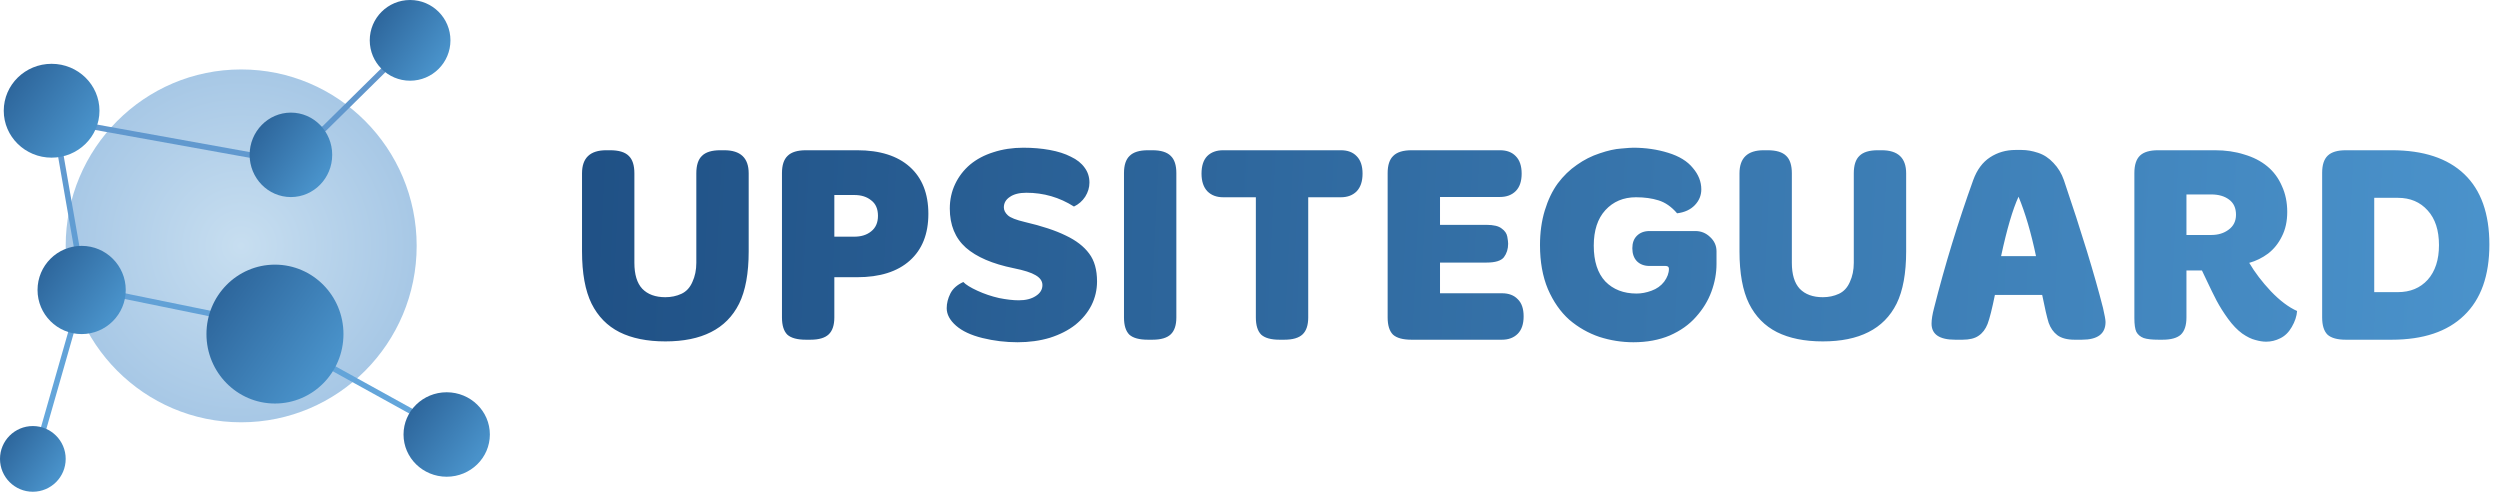
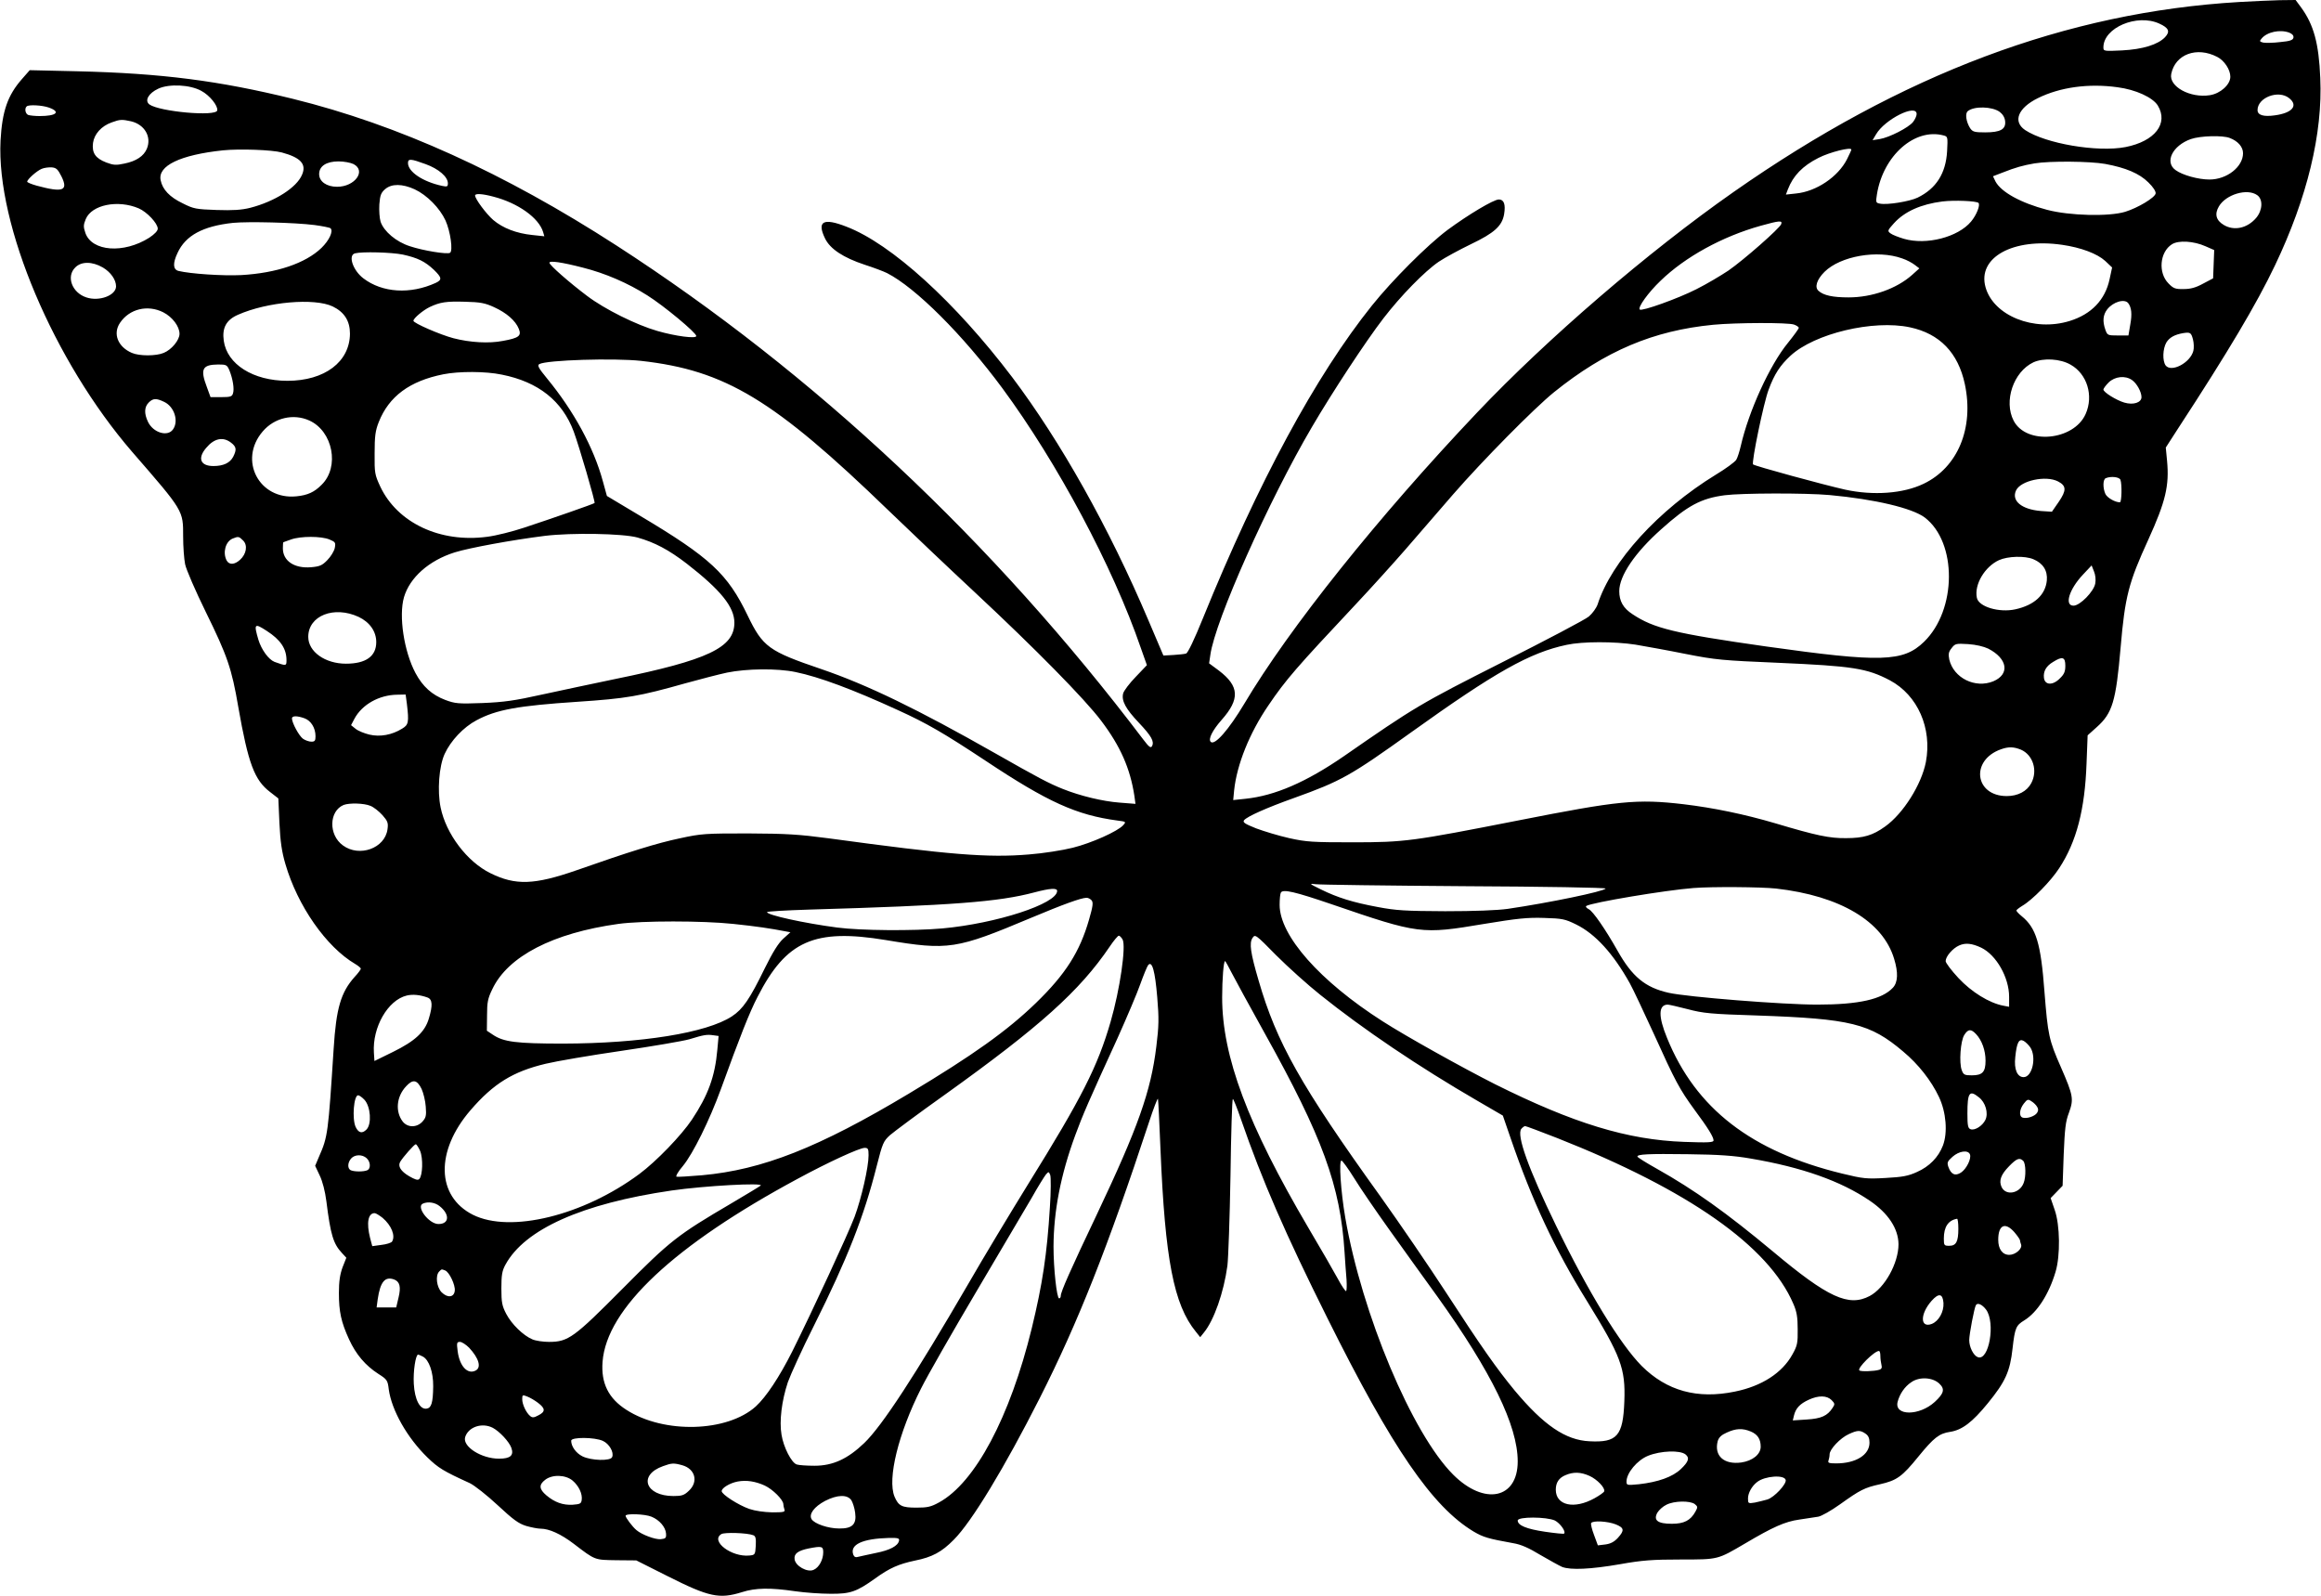
- <svg xmlns="http://www.w3.org/2000/svg" width="1332" height="262" viewBox="0 0 1332 262" fill="none">
-   <path d="M323 80.05H325.1C329.7 80.05 333 81.05 335 83.05C337 84.95 338 88.05 338 92.35V140.05C338 146.25 339.4 150.85 342.2 153.85C345.1 156.85 349.2 158.35 354.5 158.35C357.6 158.35 360.45 157.75 363.05 156.55C365.65 155.35 367.6 153.25 368.9 150.25C370.3 147.25 371 143.85 371 140.05V92.35C371 88.05 372 84.95 374 83.05C376 81.05 379.25 80.05 383.75 80.05H385.85C394.55 80.05 398.9 84.15 398.9 92.35V133.9C398.9 145.6 397.2 154.9 393.8 161.8C390.4 168.6 385.4 173.65 378.8 176.95C372.3 180.25 364.2 181.9 354.5 181.9C344.8 181.9 336.65 180.25 330.05 176.95C323.55 173.65 318.6 168.6 315.2 161.8C311.8 154.9 310.1 145.6 310.1 133.9V92.35C310.1 84.15 314.4 80.05 323 80.05ZM429.383 80.05H456.683C468.783 80.05 478.133 83 484.733 88.9C491.333 94.8 494.633 103.15 494.633 113.95C494.633 124.65 491.333 132.95 484.733 138.85C478.133 144.75 468.783 147.7 456.683 147.7H444.533V169.15C444.533 173.25 443.533 176.25 441.533 178.15C439.533 180.05 436.283 181 431.783 181H429.383C424.783 181 421.483 180.1 419.483 178.3C417.583 176.4 416.633 173.35 416.633 169.15V92.2C416.633 88 417.633 84.95 419.633 83.05C421.633 81.05 424.883 80.05 429.383 80.05ZM444.533 126.1H455.183C458.883 126.1 461.883 125.15 464.183 123.25C466.583 121.35 467.783 118.6 467.783 115C467.783 111.3 466.583 108.55 464.183 106.75C461.883 104.85 458.883 103.9 455.183 103.9H444.533V126.1ZM580.454 97.3C580.454 99.9 579.704 102.4 578.204 104.8C576.704 107.1 574.704 108.85 572.204 110.05C564.504 105.15 556.054 102.7 546.854 102.7C543.054 102.7 540.104 103.45 538.004 104.95C535.904 106.35 534.854 108.2 534.854 110.5C534.854 112 535.554 113.4 536.954 114.7C538.354 116 541.404 117.2 546.104 118.3C555.104 120.4 562.354 122.8 567.854 125.5C573.354 128.1 577.504 131.3 580.304 135.1C583.104 138.8 584.504 143.75 584.504 149.95C584.504 154.45 583.504 158.7 581.504 162.7C579.504 166.6 576.654 170.05 572.954 173.05C569.254 175.95 564.754 178.25 559.454 179.95C554.154 181.55 548.404 182.35 542.204 182.35C535.804 182.35 529.554 181.6 523.454 180.1C517.354 178.6 512.654 176.4 509.354 173.5C506.054 170.6 504.404 167.5 504.404 164.2C504.404 161.6 505.054 159 506.354 156.4C507.654 153.8 509.954 151.75 513.254 150.25C514.554 151.65 517.054 153.2 520.754 154.9C524.454 156.6 528.304 157.9 532.304 158.8C536.304 159.6 539.804 160 542.804 160C546.504 160 549.504 159.25 551.804 157.75C554.204 156.25 555.404 154.3 555.404 151.9C555.404 149.8 554.204 148.05 551.804 146.65C549.504 145.25 545.604 144 540.104 142.9C528.804 140.6 520.304 136.95 514.604 131.95C508.904 126.85 506.054 119.9 506.054 111.1C506.054 106.4 507.004 102.05 508.904 98.05C510.804 94.05 513.454 90.6 516.854 87.7C520.354 84.8 524.504 82.6 529.304 81.1C534.204 79.5 539.504 78.7 545.204 78.7C550.304 78.7 555.004 79.1 559.304 79.9C563.704 80.7 567.454 81.9 570.554 83.5C573.754 85 576.204 86.95 577.904 89.35C579.604 91.65 580.454 94.3 580.454 97.3ZM611.609 80.05H614.009C618.509 80.05 621.759 81.05 623.759 83.05C625.759 84.95 626.759 88 626.759 92.2V169.15C626.759 173.25 625.759 176.25 623.759 178.15C621.759 180.05 618.509 181 614.009 181H611.609C607.009 181 603.709 180.1 601.709 178.3C599.809 176.4 598.859 173.35 598.859 169.15V92.2C598.859 88 599.859 84.95 601.859 83.05C603.859 81.05 607.109 80.05 611.609 80.05ZM651.72 80.05H714.42C718.02 80.05 720.82 81.1 722.82 83.2C724.92 85.3 725.97 88.4 725.97 92.5C725.97 96.6 724.92 99.75 722.82 101.95C720.72 104.05 717.92 105.1 714.42 105.1H697.02V169.15C697.02 173.25 696.02 176.25 694.02 178.15C692.02 180.05 688.77 181 684.27 181H681.72C677.22 181 673.97 180.1 671.97 178.3C670.07 176.4 669.12 173.35 669.12 169.15V105.1H651.72C648.22 105.1 645.42 104.05 643.32 101.95C641.22 99.75 640.17 96.6 640.17 92.5C640.17 88.4 641.17 85.3 643.17 83.2C645.27 81.1 648.12 80.05 651.72 80.05ZM752.088 80.05H799.188C802.788 80.05 805.588 81.1 807.588 83.2C809.688 85.3 810.738 88.4 810.738 92.5C810.738 96.6 809.688 99.7 807.588 101.8C805.488 103.9 802.688 104.95 799.188 104.95H767.238V119.8H791.988C795.788 119.8 798.488 120.45 800.088 121.75C801.788 122.95 802.788 124.4 803.088 126.1C803.388 127.8 803.538 129.05 803.538 129.85C803.538 132.65 802.788 135.05 801.288 137.05C799.788 138.95 796.688 139.9 791.988 139.9H767.238V156.25H800.238C803.838 156.25 806.638 157.3 808.638 159.4C810.738 161.4 811.788 164.45 811.788 168.55C811.788 172.65 810.738 175.75 808.638 177.85C806.538 179.95 803.738 181 800.238 181H752.088C747.488 181 744.188 180.1 742.188 178.3C740.288 176.4 739.338 173.35 739.338 169.15V92.2C739.338 88 740.338 84.95 742.338 83.05C744.338 81.05 747.588 80.05 752.088 80.05ZM906.457 100.9C906.457 104.1 905.307 106.9 903.007 109.3C900.707 111.7 897.557 113.15 893.557 113.65C890.557 110.15 887.257 107.85 883.657 106.75C880.157 105.65 876.157 105.1 871.657 105.1C864.957 105.1 859.507 107.4 855.307 112C851.207 116.5 849.157 122.8 849.157 130.9C849.157 139.2 851.207 145.55 855.307 149.95C859.507 154.25 865.057 156.4 871.957 156.4C874.557 156.4 877.207 155.9 879.907 154.9C882.707 153.9 884.957 152.3 886.657 150.1C888.357 147.8 889.207 145.5 889.207 143.2C889.207 142.2 888.607 141.7 887.407 141.7H878.857C876.057 141.7 873.807 140.85 872.107 139.15C870.507 137.45 869.707 135.15 869.707 132.25C869.707 129.45 870.507 127.25 872.107 125.65C873.807 123.95 876.057 123.1 878.857 123.1H903.307C906.307 123.1 908.907 124.15 911.107 126.25C913.407 128.35 914.557 130.9 914.557 133.9V140.65C914.557 145.55 913.657 150.45 911.857 155.35C910.057 160.25 907.307 164.75 903.607 168.85C900.007 172.95 895.357 176.25 889.657 178.75C883.957 181.15 877.507 182.35 870.307 182.35C864.107 182.35 858.057 181.4 852.157 179.5C846.257 177.5 840.907 174.45 836.107 170.35C831.407 166.15 827.607 160.7 824.707 154C821.907 147.3 820.507 139.5 820.507 130.6C820.507 123.9 821.357 117.75 823.057 112.15C824.757 106.55 827.057 101.75 829.957 97.75C832.957 93.75 836.357 90.45 840.157 87.85C843.957 85.15 848.007 83.1 852.307 81.7C856.707 80.2 860.507 79.35 863.707 79.15C866.907 78.85 869.057 78.7 870.157 78.7C876.757 78.7 882.957 79.6 888.757 81.4C894.657 83.2 899.057 85.9 901.957 89.5C904.957 93 906.457 96.8 906.457 100.9ZM939.699 80.05H941.799C946.399 80.05 949.699 81.05 951.699 83.05C953.699 84.95 954.699 88.05 954.699 92.35V140.05C954.699 146.25 956.099 150.85 958.899 153.85C961.799 156.85 965.899 158.35 971.199 158.35C974.299 158.35 977.149 157.75 979.749 156.55C982.349 155.35 984.299 153.25 985.599 150.25C986.999 147.25 987.699 143.85 987.699 140.05V92.35C987.699 88.05 988.699 84.95 990.699 83.05C992.699 81.05 995.949 80.05 1000.45 80.05H1002.55C1011.25 80.05 1015.6 84.15 1015.6 92.35V133.9C1015.6 145.6 1013.9 154.9 1010.5 161.8C1007.1 168.6 1002.1 173.65 995.499 176.95C988.999 180.25 980.899 181.9 971.199 181.9C961.499 181.9 953.349 180.25 946.749 176.95C940.249 173.65 935.299 168.6 931.899 161.8C928.499 154.9 926.799 145.6 926.799 133.9V92.35C926.799 84.15 931.099 80.05 939.699 80.05ZM1073.83 79.9H1077.13C1079.93 79.9 1082.83 80.4 1085.83 81.4C1088.93 82.4 1091.68 84.2 1094.08 86.8C1096.58 89.4 1098.43 92.45 1099.63 95.95C1109.03 123.65 1115.98 146.35 1120.48 164.05C1121.38 167.95 1121.83 170.45 1121.83 171.55C1121.83 177.85 1117.63 181 1109.23 181H1105.33C1101.43 181 1098.38 180.2 1096.18 178.6C1094.08 177 1092.53 174.8 1091.53 172C1090.63 169.1 1089.48 164.15 1088.08 157.15H1062.88C1061.38 164.55 1060.08 169.7 1058.98 172.6C1057.88 175.4 1056.28 177.5 1054.18 178.9C1052.18 180.3 1049.33 181 1045.63 181H1041.73C1033.33 181 1029.13 178.15 1029.13 172.45C1029.13 170.25 1029.58 167.45 1030.48 164.05C1036.28 141.15 1043.23 118.45 1051.33 95.95C1053.33 90.45 1056.33 86.4 1060.33 83.8C1064.33 81.2 1068.83 79.9 1073.83 79.9ZM1066.18 136.45H1084.78C1082.18 124.05 1079.08 113.5 1075.48 104.8C1072.38 111.5 1069.28 122.05 1066.18 136.45ZM1149.79 80.05H1180.09C1185.79 80.05 1190.99 80.8 1195.69 82.3C1200.49 83.7 1204.59 85.8 1207.99 88.6C1211.39 91.4 1213.99 94.9 1215.79 99.1C1217.69 103.2 1218.64 107.8 1218.64 112.9C1218.64 117.9 1217.69 122.25 1215.79 125.95C1213.99 129.65 1211.54 132.7 1208.44 135.1C1205.34 137.4 1201.99 139.05 1198.39 140.05C1201.39 145.15 1205.24 150.2 1209.94 155.2C1214.74 160.2 1219.39 163.7 1223.89 165.7C1223.69 168.5 1222.74 171.35 1221.04 174.25C1219.44 177.05 1217.39 179.05 1214.89 180.25C1212.49 181.45 1209.99 182.05 1207.39 182.05C1205.69 182.05 1203.79 181.75 1201.69 181.15C1199.59 180.65 1197.24 179.5 1194.64 177.7C1192.04 175.8 1189.54 173.2 1187.14 169.9C1184.74 166.6 1182.69 163.35 1180.99 160.15C1179.29 156.85 1177.69 153.6 1176.19 150.4C1174.69 147.2 1173.69 145.1 1173.19 144.1H1164.94V169.15C1164.94 173.35 1163.94 176.4 1161.94 178.3C1159.94 180.1 1156.69 181 1152.19 181H1150.09C1146.59 181 1143.94 180.7 1142.14 180.1C1140.34 179.4 1139.04 178.3 1138.24 176.8C1137.54 175.3 1137.19 172.85 1137.19 169.45V92.2C1137.19 87.9 1138.19 84.8 1140.19 82.9C1142.19 81 1145.39 80.05 1149.79 80.05ZM1164.94 125.2H1178.14C1181.84 125.2 1184.94 124.25 1187.44 122.35C1190.04 120.45 1191.34 117.8 1191.34 114.4C1191.34 110.8 1190.09 108.1 1187.59 106.3C1185.19 104.5 1182.04 103.6 1178.14 103.6H1164.94V125.2ZM1249.84 80.05H1274.29C1291.19 80.05 1304.09 84.3 1312.99 92.8C1321.89 101.3 1326.34 113.8 1326.34 130.3C1326.34 146.9 1321.84 159.5 1312.84 168.1C1303.94 176.7 1291.09 181 1274.29 181H1249.84C1245.34 181 1242.09 180.1 1240.09 178.3C1238.19 176.4 1237.24 173.35 1237.24 169.15V92.05C1237.24 87.85 1238.24 84.8 1240.24 82.9C1242.24 81 1245.44 80.05 1249.84 80.05ZM1264.99 155.65H1277.59C1284.19 155.65 1289.49 153.45 1293.49 149.05C1297.49 144.55 1299.49 138.4 1299.49 130.6C1299.49 122.7 1297.49 116.55 1293.49 112.15C1289.49 107.65 1284.19 105.4 1277.59 105.4H1264.99V155.65Z" fill="url(#paint0_linear_5_47)" />
-   <ellipse cx="128.5" cy="131" rx="93.5" ry="94" fill="url(#paint1_radial_5_47)" />
-   <path d="M204.696 37L172.683 68.568L134.613 82.838L29.056 63.811L44.63 153.324M44.63 153.324L23 229M44.63 153.324L146.293 174.081L172.683 193.541L222 220.784" stroke="url(#paint2_linear_5_47)" stroke-width="3" />
-   <circle cx="218.5" cy="21.5" r="21.5" fill="url(#paint3_linear_5_47)" />
-   <ellipse cx="27.5" cy="59" rx="25.5" ry="25" fill="url(#paint4_linear_5_47)" />
-   <ellipse cx="238" cy="231.5" rx="23" ry="22.5" fill="url(#paint5_linear_5_47)" />
-   <circle cx="17.5" cy="244.5" r="17.5" fill="url(#paint6_linear_5_47)" />
-   <circle cx="43.5" cy="154.5" r="23.5" fill="url(#paint7_linear_5_47)" />
-   <ellipse cx="155" cy="82.5" rx="22" ry="22.5" fill="url(#paint8_linear_5_47)" />
-   <ellipse cx="146.5" cy="178" rx="36.5" ry="37" fill="url(#paint9_linear_5_47)" />
-   <defs>
-     <linearGradient id="paint0_linear_5_47" x1="175.5" y1="73.5" x2="1368" y2="131" gradientUnits="userSpaceOnUse">
-       <stop stop-color="#1A487C" />
-       <stop offset="1" stop-color="#4C95CE" />
-     </linearGradient>
-     <radialGradient id="paint1_radial_5_47" cx="0" cy="0" r="1" gradientUnits="userSpaceOnUse" gradientTransform="translate(128.5 131) rotate(90.2428) scale(118.001 117.373)">
-       <stop stop-color="#C7DEF0" />
-       <stop offset="1" stop-color="#9FC2E3" />
-     </radialGradient>
-     <linearGradient id="paint2_linear_5_47" x1="122.5" y1="37" x2="122.5" y2="229" gradientUnits="userSpaceOnUse">
-       <stop stop-color="#6095CB" />
-       <stop offset="1" stop-color="#63A7DC" />
-     </linearGradient>
-     <linearGradient id="paint3_linear_5_47" x1="188.657" y1="6.418" x2="231.336" y2="36.903" gradientUnits="userSpaceOnUse">
-       <stop stop-color="#265A8F" />
-       <stop offset="1" stop-color="#4992CA" />
-     </linearGradient>
-     <linearGradient id="paint4_linear_5_47" x1="-7.896" y1="41.463" x2="42.042" y2="77.846" gradientUnits="userSpaceOnUse">
-       <stop stop-color="#265A8F" />
-       <stop offset="1" stop-color="#4992CA" />
-     </linearGradient>
-     <linearGradient id="paint5_linear_5_47" x1="206.075" y1="215.716" x2="251.049" y2="248.555" gradientUnits="userSpaceOnUse">
-       <stop stop-color="#265A8F" />
-       <stop offset="1" stop-color="#4992CA" />
-     </linearGradient>
-     <linearGradient id="paint6_linear_5_47" x1="-6.791" y1="232.224" x2="27.948" y2="257.037" gradientUnits="userSpaceOnUse">
-       <stop stop-color="#265A8F" />
-       <stop offset="1" stop-color="#4992CA" />
-     </linearGradient>
-     <linearGradient id="paint7_linear_5_47" x1="10.881" y1="138.015" x2="57.53" y2="171.336" gradientUnits="userSpaceOnUse">
-       <stop stop-color="#265A8F" />
-       <stop offset="1" stop-color="#4992CA" />
-     </linearGradient>
-     <linearGradient id="paint8_linear_5_47" x1="124.463" y1="66.716" x2="168.793" y2="97.677" gradientUnits="userSpaceOnUse">
-       <stop stop-color="#265A8F" />
-       <stop offset="1" stop-color="#4992CA" />
-     </linearGradient>
-     <linearGradient id="paint9_linear_5_47" x1="95.836" y1="152.045" x2="168.954" y2="203.566" gradientUnits="userSpaceOnUse">
-       <stop stop-color="#265A8F" />
-       <stop offset="1" stop-color="#4992CA" />
-     </linearGradient>
-   </defs>
+ <svg xmlns="http://www.w3.org/2000/svg" version="1.0" width="1280pt" height="880pt" viewBox="0 0 1280 880" preserveAspectRatio="xMidYMid meet">
+   <g transform="translate(0,880) scale(0.1,-0.1)" fill="#000000" stroke="none">
+     <path d="M12350 8789 c-953 -56 -1859 -396 -2790 -1048 -470 -329 -1027 -808 -1414 -1216 -547 -577 -1037 -1190 -1284 -1606 -85 -142 -163 -232 -185 -210 -15 15 9 63 60 121 102 115 98 186 -15 272 l-54 40 7 47 c26 188 322 851 560 1256 113 193 297 473 394 599 96 125 228 260 306 313 33 22 112 65 176 96 130 62 173 101 184 166 9 54 -1 81 -29 81 -29 0 -169 -84 -283 -168 -112 -84 -303 -275 -417 -417 -310 -387 -628 -976 -931 -1722 -49 -121 -84 -194 -94 -197 -9 -3 -40 -6 -70 -8 l-55 -3 -83 195 c-217 511 -484 986 -751 1340 -313 413 -666 735 -914 830 -128 50 -164 30 -118 -65 28 -58 101 -106 219 -145 50 -16 105 -37 123 -46 157 -80 418 -340 636 -635 303 -411 609 -983 763 -1431 l34 -96 -62 -65 c-34 -35 -65 -76 -69 -91 -10 -40 13 -84 87 -162 69 -73 86 -103 72 -129 -7 -12 -17 -4 -48 37 -828 1093 -1816 2020 -2905 2724 -619 400 -1205 666 -1785 809 -407 100 -724 141 -1190 152 l-261 6 -43 -49 c-79 -90 -109 -177 -118 -339 -24 -467 294 -1217 726 -1717 285 -328 281 -322 281 -467 0 -55 5 -124 11 -153 6 -29 57 -147 114 -263 119 -242 143 -312 179 -523 55 -313 89 -404 176 -470 l45 -35 6 -136 c5 -103 13 -158 33 -226 67 -230 225 -457 385 -551 17 -10 31 -22 31 -26 0 -4 -15 -25 -34 -45 -76 -85 -102 -172 -116 -397 -30 -464 -32 -484 -80 -593 l-22 -52 25 -53 c16 -33 30 -88 37 -143 23 -184 38 -234 86 -285 l24 -26 -21 -53 c-14 -39 -20 -77 -20 -141 0 -103 12 -160 56 -256 38 -83 90 -144 161 -190 49 -31 52 -36 58 -86 16 -115 101 -266 213 -375 60 -58 87 -75 234 -142 25 -12 94 -66 153 -121 87 -81 116 -102 158 -115 28 -8 64 -15 79 -15 47 0 112 -29 184 -84 119 -91 113 -88 234 -90 l110 -1 173 -87 c228 -115 285 -127 410 -88 75 24 156 25 293 5 55 -8 143 -14 195 -14 109 -1 144 11 247 85 79 57 129 79 219 98 95 19 147 47 214 115 99 99 280 398 474 781 212 419 375 831 602 1520 26 80 49 138 50 130 2 -8 8 -134 14 -280 25 -604 73 -855 195 -1004 l24 -30 20 25 c56 68 110 222 130 369 5 41 13 265 17 498 3 232 9 422 13 422 3 0 24 -51 45 -113 117 -338 245 -632 477 -1097 357 -717 578 -1039 806 -1176 53 -31 79 -39 218 -64 43 -7 86 -26 150 -65 50 -29 104 -59 120 -66 47 -18 157 -13 319 15 123 22 181 26 335 26 210 0 202 -1 356 89 152 90 219 120 297 131 40 6 87 13 105 16 18 3 71 33 120 68 112 80 135 92 221 111 93 21 122 42 212 153 85 104 114 127 175 136 66 10 123 54 207 157 98 120 123 176 137 303 13 114 19 127 65 155 71 44 135 143 172 267 27 89 25 259 -5 343 l-22 64 33 34 33 34 6 172 c6 142 10 182 29 231 27 75 24 94 -44 250 -67 152 -72 178 -91 416 -20 269 -46 353 -126 418 -16 13 -29 27 -29 31 0 3 15 15 33 26 55 32 158 137 203 207 96 146 142 325 151 578 l6 155 49 44 c88 78 107 142 133 441 24 281 44 357 153 595 95 209 116 297 103 434 l-7 73 69 107 c273 418 432 685 533 897 178 373 264 728 250 1034 -8 191 -36 293 -105 388 l-31 42 -88 -1 c-48 -1 -148 -6 -222 -10z m-442 -119 c53 -24 61 -44 32 -75 -39 -41 -123 -67 -237 -73 -101 -5 -103 -4 -103 17 0 108 185 187 308 131z m717 -50 c17 -7 25 -16 23 -28 -3 -13 -18 -19 -73 -24 -39 -5 -81 -5 -93 -3 -21 5 -22 8 -10 22 30 37 102 52 153 33z m-397 -134 c39 -20 72 -70 72 -109 0 -44 -55 -93 -113 -102 -109 -17 -227 48 -213 117 22 109 141 153 254 94z m-11118 -187 c47 -25 93 -83 88 -108 -7 -35 -318 -7 -374 33 -28 21 -5 62 49 87 60 28 176 22 237 -12z m10567 20 c101 -13 195 -56 223 -101 60 -99 -16 -197 -178 -229 -155 -30 -441 19 -554 94 -69 47 -39 122 71 176 122 60 278 82 438 60z m947 -60 c52 -41 18 -82 -78 -95 -63 -9 -96 1 -96 29 0 69 115 113 174 66z m-12355 -52 c68 -24 43 -47 -51 -47 -25 0 -53 3 -62 6 -16 6 -22 35 -9 47 10 11 85 7 122 -6z m10759 -24 c17 -13 28 -31 30 -51 5 -45 -26 -62 -110 -62 -59 0 -69 3 -83 23 -22 35 -29 81 -13 94 35 29 135 26 176 -4z m-458 -12 c0 -10 -9 -30 -20 -44 -25 -31 -130 -85 -184 -94 l-39 -6 19 32 c48 83 224 171 224 112z m-9847 -40 c75 -18 114 -86 87 -151 -17 -41 -59 -69 -124 -82 -46 -10 -60 -9 -100 6 -60 23 -80 53 -73 108 7 49 46 93 103 113 46 17 57 17 107 6z m9996 -78 c23 -6 23 -9 19 -87 -7 -122 -60 -206 -163 -256 -44 -21 -166 -41 -207 -33 -23 4 -24 7 -17 51 34 213 208 368 368 325z m1578 -14 c45 -17 73 -49 73 -84 0 -75 -89 -145 -185 -145 -61 0 -149 24 -187 52 -62 44 -17 135 84 171 51 18 175 22 215 6z m-10742 -80 c103 -28 136 -64 111 -122 -29 -71 -150 -148 -286 -183 -48 -12 -95 -15 -186 -12 -112 4 -126 6 -187 37 -71 34 -111 76 -121 127 -17 80 108 140 344 165 91 9 270 3 325 -12z m8655 16 c0 -3 -11 -27 -24 -53 -49 -97 -169 -178 -281 -189 l-56 -6 11 29 c29 75 81 129 168 173 62 32 182 62 182 46z m-7863 -80 c72 -26 123 -70 123 -106 0 -18 -4 -20 -32 -14 -107 23 -188 78 -188 126 0 25 15 24 97 -6z m-397 0 c71 -37 7 -125 -91 -125 -58 0 -99 29 -99 70 0 44 40 70 107 70 30 0 67 -7 83 -15z m9660 1 c114 -21 189 -53 238 -102 27 -26 42 -50 40 -61 -4 -23 -97 -79 -168 -101 -88 -27 -307 -22 -431 11 -145 38 -253 98 -284 156 l-14 29 52 20 c73 29 114 40 177 51 85 14 306 12 390 -3z m-11271 -69 c39 -79 8 -90 -136 -51 -29 8 -53 18 -53 22 0 13 53 60 80 71 14 6 39 9 55 8 25 -2 34 -10 54 -50z m1948 -71 c68 -32 138 -103 170 -172 27 -60 42 -167 25 -178 -16 -10 -149 12 -221 36 -76 24 -144 82 -162 135 -6 19 -9 62 -7 96 4 50 9 64 32 84 36 31 95 30 163 -1z m10161 -32 c33 -23 30 -83 -5 -125 -49 -58 -123 -74 -180 -39 -42 25 -51 60 -26 102 39 66 156 101 211 62z m-9725 -9 c134 -35 248 -116 272 -194 l7 -24 -66 7 c-88 9 -163 38 -216 83 -39 34 -100 116 -100 135 0 12 40 10 103 -7z m8188 -34 c11 -11 -10 -66 -41 -103 -72 -86 -246 -131 -370 -95 -30 9 -64 22 -74 30 -18 13 -17 16 19 56 59 65 149 105 267 120 65 8 188 3 199 -8z m-10146 -30 c46 -20 105 -83 105 -112 0 -12 -17 -30 -47 -50 -141 -89 -316 -76 -352 26 -12 35 -11 45 2 77 33 79 177 108 292 59z m970 -92 c44 -6 84 -14 88 -18 16 -16 -7 -66 -50 -108 -88 -85 -248 -139 -443 -150 -103 -5 -280 7 -346 23 -30 8 -32 42 -5 99 44 96 139 148 306 166 84 8 339 2 450 -12z m8088 5 c-9 -24 -206 -197 -291 -256 -42 -28 -121 -75 -177 -103 -100 -51 -301 -123 -312 -112 -12 12 47 94 114 158 137 133 342 245 553 304 104 29 121 30 113 9z m2340 -122 l48 -21 -3 -78 -3 -78 -55 -29 c-40 -22 -69 -30 -107 -30 -46 -1 -57 3 -84 31 -58 58 -49 173 19 216 36 23 120 18 185 -11z m-791 8 c105 -15 194 -49 238 -89 l38 -36 -14 -65 c-24 -113 -100 -193 -220 -230 -197 -61 -420 29 -464 186 -46 164 151 273 422 234z m-9150 -54 c82 -18 122 -38 171 -84 44 -43 46 -55 10 -72 -140 -64 -294 -55 -399 25 -58 44 -86 128 -46 138 39 10 201 6 264 -7z m8268 -21 c25 -8 56 -25 70 -36 l25 -19 -40 -36 c-85 -76 -221 -124 -350 -124 -88 0 -138 11 -166 36 -23 20 -10 62 33 105 88 87 292 123 428 74z m-7275 -51 c123 -31 248 -85 355 -153 91 -57 270 -206 270 -224 0 -16 -115 -1 -215 28 -115 33 -289 119 -387 193 -97 73 -208 170 -208 183 0 13 69 3 185 -27z m-2648 1 c44 -26 73 -68 73 -104 0 -50 -93 -85 -164 -61 -79 26 -112 115 -61 165 33 34 93 34 152 0z m1268 -215 c64 -31 95 -80 95 -150 -1 -155 -139 -260 -345 -260 -189 0 -333 91 -351 221 -10 71 14 115 78 143 162 72 423 94 523 46z m890 -4 c68 -31 118 -74 136 -119 16 -39 1 -51 -88 -67 -76 -15 -181 -9 -273 15 -72 19 -220 83 -220 96 0 14 53 58 90 76 58 27 90 32 195 29 84 -2 110 -7 160 -30z m9012 22 c18 -24 22 -60 11 -119 l-10 -59 -58 0 c-56 0 -58 1 -69 31 -17 48 -13 83 10 113 33 42 96 60 116 34z m-10837 -50 c51 -26 90 -78 90 -119 0 -34 -43 -87 -87 -105 -42 -18 -135 -18 -176 0 -77 33 -106 106 -65 166 52 77 152 101 238 58z m8994 -68 c14 -5 26 -13 26 -18 0 -5 -27 -42 -60 -83 -100 -122 -216 -376 -260 -569 -7 -30 -18 -65 -25 -76 -8 -12 -58 -49 -113 -82 -316 -194 -575 -478 -651 -714 -7 -21 -29 -51 -49 -68 -20 -17 -235 -130 -477 -252 -453 -229 -483 -247 -875 -519 -205 -141 -378 -217 -542 -234 l-67 -7 5 53 c15 143 85 317 189 469 97 143 152 206 485 561 80 85 201 219 270 298 69 80 188 217 264 305 160 184 446 474 556 563 283 228 548 340 878 372 124 12 416 13 446 1z m639 -15 c164 -35 266 -140 303 -314 51 -242 -39 -459 -228 -549 -112 -54 -277 -66 -433 -32 -116 26 -498 130 -507 139 -10 9 58 340 86 413 32 86 63 133 120 186 133 123 457 200 659 157z m1561 -67 c5 -19 6 -48 2 -63 -17 -66 -122 -121 -153 -80 -18 26 -16 91 4 126 17 28 46 44 93 52 39 6 44 3 54 -35z m-8559 -118 c466 -52 733 -214 1365 -825 118 -114 334 -319 480 -455 326 -304 603 -585 693 -705 106 -140 160 -263 183 -414 l6 -44 -89 7 c-92 7 -216 37 -311 75 -78 31 -136 62 -372 196 -431 245 -708 379 -960 465 -291 99 -323 122 -407 296 -110 229 -206 319 -592 549 l-184 110 -22 80 c-51 188 -161 389 -309 569 -46 56 -54 71 -42 78 40 23 413 34 561 18z m7884 -21 c91 -51 128 -171 83 -272 -65 -147 -327 -172 -397 -37 -56 108 -1 270 109 322 55 25 148 20 205 -13z m-10154 -31 c19 -47 28 -103 20 -127 -5 -18 -14 -21 -65 -21 l-59 0 -20 55 c-38 100 -26 124 62 125 45 0 49 -2 62 -32z m1503 -24 c201 -40 333 -145 396 -314 30 -81 120 -389 115 -394 -5 -5 -237 -86 -389 -136 -63 -21 -154 -44 -202 -50 -260 -35 -496 76 -591 277 -30 65 -32 74 -31 183 0 95 4 125 23 173 56 141 170 226 356 263 86 17 233 17 323 -2z m8990 -30 c26 -18 52 -65 52 -94 0 -30 -45 -45 -95 -30 -44 13 -115 57 -115 72 0 5 13 23 29 39 34 33 91 40 129 13z m-10853 -120 c56 -26 82 -106 49 -152 -29 -42 -109 -19 -138 42 -22 46 -20 82 4 106 24 24 41 25 85 4z m801 -103 c130 -59 168 -256 68 -354 -40 -41 -78 -58 -139 -64 -206 -21 -322 200 -186 358 64 75 169 100 257 60z m-432 -122 c30 -23 32 -38 12 -78 -18 -34 -54 -51 -109 -51 -72 0 -89 43 -40 100 44 53 93 63 137 29z m10420 -205 c9 -24 7 -124 -3 -124 -27 0 -70 25 -80 46 -15 33 -14 81 2 87 28 12 75 7 81 -9z m-344 -9 c46 -24 47 -49 4 -112 l-38 -55 -61 4 c-106 9 -163 56 -137 113 25 55 165 85 232 50z m-1260 -75 c250 -23 456 -72 525 -124 179 -137 177 -509 -4 -685 -115 -112 -238 -115 -871 -26 -506 72 -620 100 -737 178 -51 33 -73 72 -73 127 0 85 87 213 231 341 147 132 221 171 351 188 93 12 445 13 578 1z m-6575 -234 c96 -27 173 -68 272 -144 188 -146 263 -239 263 -326 0 -137 -145 -206 -655 -310 -121 -25 -303 -64 -405 -86 -153 -34 -210 -42 -330 -47 -133 -5 -150 -3 -204 17 -74 28 -125 74 -165 149 -63 119 -93 314 -63 418 32 108 137 202 280 247 81 25 314 68 497 91 148 18 429 13 510 -9z m-2174 -17 c26 -26 18 -74 -17 -106 -31 -28 -60 -29 -74 -4 -23 44 -6 105 33 121 32 13 35 12 58 -11z m476 6 c33 -14 35 -17 29 -48 -4 -17 -22 -47 -41 -66 -28 -29 -42 -35 -89 -39 -93 -8 -156 35 -156 104 0 19 1 34 3 34 1 0 20 7 42 15 53 19 166 19 212 0z m9397 -109 c53 -22 79 -63 74 -117 -8 -80 -69 -136 -173 -159 -90 -20 -204 14 -213 64 -15 73 44 171 122 207 49 22 143 25 190 5z m341 -134 c-8 -44 -84 -122 -120 -122 -51 0 -25 89 52 171 l48 51 13 -33 c8 -19 11 -46 7 -67z m-9577 -184 c61 -29 97 -80 97 -139 0 -78 -57 -119 -167 -119 -115 0 -208 66 -208 148 0 117 142 173 278 110z m-507 -77 c76 -49 109 -98 109 -162 0 -32 -2 -32 -66 -9 -33 13 -72 67 -89 122 -26 89 -22 93 46 49z m7549 -76 c52 -9 176 -31 275 -51 167 -33 205 -36 510 -49 412 -18 491 -30 618 -97 153 -82 233 -264 198 -450 -24 -124 -125 -285 -225 -356 -68 -49 -119 -64 -216 -64 -91 -1 -162 14 -390 82 -170 50 -339 85 -505 105 -258 30 -357 20 -915 -90 -581 -114 -622 -120 -910 -120 -221 0 -255 2 -350 23 -58 13 -140 38 -183 54 -62 25 -75 33 -66 45 18 21 123 68 277 123 259 93 310 122 645 362 462 331 653 439 857 482 87 19 264 19 380 1z m1945 -22 c107 -55 120 -141 28 -180 -100 -41 -219 18 -243 120 -6 30 -4 42 13 63 19 25 24 26 91 22 44 -3 86 -13 111 -25z m425 -94 c0 -32 -6 -47 -30 -70 -39 -40 -83 -38 -88 3 -4 36 12 65 51 88 51 32 67 27 67 -21z m-7003 -35 c131 -27 314 -95 565 -210 160 -73 250 -125 483 -279 343 -228 502 -300 728 -330 48 -6 48 -7 31 -26 -31 -34 -174 -98 -278 -124 -56 -14 -163 -31 -242 -37 -226 -19 -437 -2 -1104 89 -166 22 -233 26 -445 27 -235 0 -257 -1 -376 -27 -124 -26 -276 -73 -569 -176 -233 -81 -337 -85 -476 -16 -128 63 -244 216 -274 362 -19 92 -9 227 22 295 34 74 104 148 176 186 110 59 228 80 557 102 270 18 340 30 595 102 80 22 183 49 230 59 108 22 276 24 377 3z m-2143 -176 c12 -101 9 -115 -26 -136 -56 -35 -122 -47 -181 -33 -29 7 -63 21 -76 32 l-25 20 19 36 c42 78 136 131 236 132 l46 1 7 -52z m-565 -79 c36 -13 61 -53 61 -99 0 -25 -4 -30 -23 -30 -12 0 -33 7 -46 16 -22 16 -60 86 -61 112 0 15 27 16 69 1z m9466 -173 c67 -29 94 -116 57 -185 -24 -45 -74 -71 -135 -71 -177 0 -202 198 -32 258 42 15 70 14 110 -2z m-9102 -310 c18 -7 47 -30 66 -51 29 -33 33 -43 28 -78 -14 -105 -155 -156 -246 -89 -80 58 -77 189 4 223 32 12 113 10 148 -5z m6035 -443 c433 -2 780 -8 777 -13 -10 -16 -309 -78 -540 -112 -57 -8 -183 -13 -345 -13 -219 1 -271 4 -371 23 -140 26 -222 52 -314 97 -65 32 -67 34 -30 29 22 -3 392 -8 823 -11z m1717 -13 c352 -40 589 -180 651 -388 23 -75 21 -129 -7 -159 -60 -64 -188 -93 -417 -93 -191 0 -717 42 -819 65 -130 29 -202 89 -283 233 -66 117 -135 217 -158 228 -13 7 -19 14 -14 18 31 19 436 87 592 99 103 8 371 6 455 -3z m-3965 -13 c0 -71 -336 -180 -634 -207 -158 -14 -451 -12 -579 5 -183 24 -387 69 -387 85 0 4 105 10 233 14 789 23 1043 42 1242 95 87 23 125 25 125 8z m1515 -74 c481 -165 494 -166 840 -108 182 30 238 36 330 33 101 -3 116 -6 177 -36 106 -52 205 -161 296 -324 18 -32 77 -158 133 -280 118 -261 141 -304 224 -418 75 -101 105 -150 105 -169 0 -11 -28 -13 -162 -8 -313 11 -612 103 -1043 318 -180 91 -489 263 -620 347 -346 221 -568 472 -568 642 0 31 3 62 7 68 12 20 79 4 281 -65z m-1325 22 c10 -12 7 -33 -14 -106 -51 -178 -130 -302 -293 -460 -158 -153 -347 -288 -701 -500 -497 -298 -808 -420 -1140 -450 -72 -6 -135 -10 -141 -8 -6 2 9 29 35 59 56 68 147 252 210 425 103 284 158 424 202 508 158 309 313 378 707 313 347 -58 388 -51 800 122 181 76 276 110 306 111 9 1 22 -6 29 -14z m-1976 -130 c125 -13 206 -25 288 -41 l27 -5 -40 -36 c-27 -25 -57 -73 -101 -162 -84 -172 -121 -226 -182 -266 -139 -91 -500 -149 -931 -150 -258 0 -328 9 -387 49 l-33 22 1 85 c0 71 4 93 29 144 86 182 335 310 695 360 131 18 465 18 634 0z m3237 -391 c237 -190 542 -396 866 -584 l141 -82 42 -122 c119 -347 243 -612 422 -901 187 -303 213 -371 206 -553 -7 -191 -40 -228 -192 -220 -132 6 -252 88 -412 279 -99 120 -185 242 -381 544 -93 143 -255 380 -360 527 -440 612 -573 849 -672 1191 -45 153 -52 206 -34 234 15 22 16 22 131 -95 65 -65 174 -163 243 -218z m-1090 305 c20 -38 -15 -277 -66 -453 -72 -248 -158 -418 -455 -896 -97 -157 -246 -404 -330 -550 -292 -502 -475 -783 -574 -878 -91 -87 -172 -125 -274 -125 -42 0 -86 3 -98 7 -29 9 -73 95 -84 164 -13 75 1 188 35 290 15 42 79 183 144 312 184 368 276 602 346 880 32 126 37 137 73 170 22 19 160 122 308 227 519 372 738 568 904 813 22 33 45 60 50 60 5 0 14 -9 21 -21z m4735 -45 c83 -40 154 -164 154 -271 l0 -55 -32 6 c-78 15 -175 75 -247 152 -39 42 -71 84 -71 94 0 25 38 70 74 86 35 16 71 12 122 -12z m-4135 -136 c18 -35 99 -184 182 -333 321 -576 419 -844 442 -1210 3 -49 8 -118 11 -152 2 -35 1 -63 -3 -63 -4 0 -25 30 -45 68 -20 37 -93 164 -163 282 -334 568 -475 944 -475 1270 0 100 8 200 16 200 2 0 18 -28 35 -62z m-409 -137 c10 -118 9 -159 -5 -272 -30 -248 -102 -449 -327 -924 -149 -313 -200 -429 -200 -451 0 -8 -4 -14 -9 -14 -13 0 -31 164 -31 286 1 195 39 394 120 614 42 114 72 183 233 535 52 116 109 250 126 299 18 50 37 96 43 104 22 26 38 -34 50 -177z m-4024 -2 c27 -10 29 -43 7 -116 -22 -74 -76 -124 -198 -184 l-102 -50 -3 46 c-9 140 77 290 181 315 33 8 74 4 115 -11z m6949 -64 c86 -23 129 -27 383 -35 518 -18 623 -44 806 -199 84 -70 155 -161 197 -250 40 -84 49 -197 22 -268 -25 -65 -75 -116 -143 -146 -48 -22 -80 -28 -173 -33 -105 -6 -124 -4 -239 24 -502 122 -808 359 -966 747 -50 121 -48 184 3 185 7 0 56 -11 110 -25z m1591 -138 c32 -34 52 -90 52 -146 0 -63 -17 -81 -76 -81 -39 0 -46 3 -55 28 -16 41 -7 163 14 195 21 33 37 34 65 4z m-6942 -86 c-13 -148 -51 -251 -140 -385 -59 -88 -196 -230 -290 -300 -310 -230 -712 -328 -918 -225 -202 102 -208 351 -13 577 127 147 234 213 415 256 58 14 245 46 417 71 171 25 340 54 375 64 81 25 97 27 132 22 l29 -4 -7 -76z m7241 13 c35 -54 11 -164 -37 -164 -35 0 -54 43 -46 111 8 79 20 103 46 89 11 -6 27 -22 37 -36z m-8872 -229 c10 -22 21 -66 23 -98 4 -50 1 -61 -19 -83 -31 -33 -81 -33 -108 1 -42 55 -35 138 19 195 37 40 60 36 85 -15z m8588 -46 c37 -28 54 -88 36 -125 -16 -33 -59 -60 -82 -51 -14 5 -17 21 -17 86 0 116 11 132 63 90z m-8903 -14 c34 -37 41 -134 11 -164 -24 -24 -44 -19 -60 15 -20 45 -10 174 14 174 6 0 22 -11 35 -25z m9224 -38 c8 -12 8 -22 0 -34 -12 -19 -58 -34 -80 -26 -21 8 -17 46 7 77 19 24 23 26 42 13 12 -7 26 -21 31 -30z m-2646 -173 c724 -286 1166 -596 1302 -914 19 -43 24 -74 24 -140 1 -76 -2 -91 -29 -139 -56 -102 -169 -175 -317 -205 -208 -43 -376 4 -514 141 -118 119 -295 408 -473 775 -152 313 -219 499 -191 533 7 8 16 15 21 15 5 0 85 -30 177 -66z m-6271 -71 c17 -41 14 -136 -5 -155 -8 -8 -23 -3 -56 16 -46 27 -63 55 -49 79 16 27 78 97 86 97 4 0 15 -17 24 -37z m2473 -24 c0 -66 -39 -236 -77 -339 -36 -95 -230 -514 -344 -743 -71 -141 -144 -251 -201 -303 -158 -142 -506 -152 -713 -19 -99 63 -141 147 -132 265 22 294 395 643 1077 1010 168 91 338 169 368 170 19 0 22 -5 22 -41z m6074 5 c9 -23 -19 -80 -49 -100 -32 -21 -55 -11 -70 31 -8 24 -6 30 23 56 36 32 86 39 96 13z m-1209 -23 c283 -48 497 -124 656 -232 102 -69 158 -154 159 -240 0 -105 -76 -242 -159 -286 -116 -61 -230 -9 -534 246 -257 214 -432 339 -640 456 -59 33 -107 63 -107 67 0 13 59 16 280 13 170 -2 254 -8 345 -24z m-7633 2 c22 -20 24 -59 2 -67 -20 -8 -68 -8 -88 0 -21 8 -20 43 1 66 20 22 61 23 85 1z m9136 -15 c14 -14 16 -87 2 -122 -22 -58 -99 -72 -122 -21 -15 34 -4 67 42 114 42 43 58 49 78 29z m-3690 -95 c33 -54 120 -181 193 -283 73 -102 192 -268 266 -370 298 -416 443 -712 443 -909 0 -207 -184 -245 -356 -73 -227 227 -503 885 -595 1417 -25 146 -36 315 -21 315 5 0 37 -44 70 -97z m-1678 -161 c-16 -260 -41 -424 -100 -667 -120 -490 -312 -851 -511 -960 -45 -25 -65 -29 -125 -29 -80 0 -99 9 -121 61 -40 98 21 348 147 597 36 72 174 313 306 536 132 223 269 455 304 515 34 61 70 118 78 128 15 17 16 17 24 -3 4 -12 4 -92 -2 -178z m-1595 120 c-6 -5 -77 -48 -160 -97 -300 -176 -338 -206 -600 -470 -269 -271 -301 -295 -407 -295 -32 0 -74 6 -92 14 -50 21 -114 83 -144 140 -23 44 -27 63 -27 141 0 73 4 97 22 130 106 196 423 338 918 410 181 26 509 44 490 27z m-1771 -113 c57 -45 55 -99 -6 -99 -53 0 -126 97 -85 113 28 12 66 6 91 -14z m-314 -65 c49 -42 72 -99 52 -131 -4 -6 -30 -15 -58 -18 l-51 -7 -12 45 c-21 84 -11 137 25 137 7 0 26 -12 44 -26z m8690 -60 c0 -71 -12 -94 -50 -94 -28 0 -30 2 -30 40 0 65 25 101 73 109 4 0 7 -24 7 -55z m309 -19 c17 -20 31 -40 31 -45 0 -4 3 -15 6 -23 8 -23 -31 -57 -65 -57 -38 0 -61 32 -61 83 0 82 38 100 89 42z m-8654 -211 c23 -9 57 -81 53 -112 -4 -37 -40 -41 -73 -8 -27 28 -35 92 -13 114 14 14 12 14 33 6z m-281 -50 c31 -12 38 -41 24 -99 l-13 -55 -54 0 -54 0 6 45 c14 96 40 128 91 109z m8544 -129 c3 -49 -26 -101 -65 -116 -64 -24 -65 54 -1 127 40 45 62 41 66 -11z m235 -37 c53 -72 16 -286 -46 -262 -24 9 -47 56 -47 94 0 32 28 179 37 193 9 15 35 3 56 -25z m-8366 -210 c54 -58 69 -109 36 -126 -44 -23 -88 23 -99 106 -6 47 -5 52 13 52 10 0 33 -15 50 -32z m7783 -45 c0 -16 3 -38 6 -50 4 -15 1 -23 -13 -27 -26 -8 -102 -11 -109 -3 -13 12 83 107 108 107 5 0 8 -12 8 -27z m-8038 -4 c34 -18 58 -86 57 -164 -1 -91 -10 -119 -36 -123 -37 -6 -66 49 -71 137 -4 68 10 161 24 161 3 0 14 -5 26 -11z m8363 -149 c32 -30 26 -54 -25 -101 -85 -78 -224 -78 -205 0 11 43 39 85 76 109 44 31 117 27 154 -8z m-7728 -106 c41 -31 42 -49 2 -69 -24 -13 -33 -14 -45 -4 -22 18 -44 64 -44 93 0 24 2 25 27 15 16 -6 43 -22 60 -35z m7134 15 c18 -18 19 -23 6 -42 -29 -45 -63 -60 -143 -65 l-77 -5 7 29 c10 39 33 63 81 85 54 25 100 24 126 -2z m-7383 -153 c37 -20 89 -75 102 -110 15 -42 -5 -60 -68 -60 -97 0 -201 66 -187 118 17 57 93 83 153 52z m6937 -20 c38 -16 55 -42 55 -84 0 -42 -45 -78 -107 -87 -96 -13 -151 37 -130 118 6 20 20 34 50 47 50 23 86 25 132 6z m633 -12 c16 -11 22 -25 22 -50 0 -67 -75 -114 -184 -114 -40 0 -47 3 -42 16 3 9 6 24 6 34 0 28 59 90 105 111 49 23 64 23 93 3z m-6963 -40 c35 -16 62 -63 51 -89 -8 -23 -116 -20 -164 4 -36 18 -62 55 -62 86 0 21 130 20 175 -1z m5971 -75 c23 -19 16 -40 -26 -80 -46 -44 -126 -72 -232 -84 -65 -6 -68 -6 -68 15 0 47 59 118 119 142 69 28 177 32 207 7z m-5534 -59 c72 -20 91 -91 37 -141 -26 -25 -39 -29 -85 -29 -156 0 -196 116 -57 165 47 17 58 18 105 5z m5004 -59 c42 -19 87 -66 81 -85 -2 -6 -26 -23 -53 -38 -113 -63 -214 -40 -214 47 0 39 17 65 53 80 44 19 84 18 133 -4z m-5608 -26 c34 -29 55 -73 50 -107 -3 -20 -9 -23 -50 -26 -53 -3 -99 13 -145 52 -40 34 -42 58 -7 85 39 31 113 29 152 -4z m6690 3 c4 -23 -63 -95 -101 -107 -18 -5 -49 -13 -69 -17 -37 -6 -38 -5 -38 23 0 29 21 68 50 90 42 34 152 42 158 11z m-5631 -30 c45 -21 103 -79 103 -103 0 -7 3 -20 6 -29 5 -14 -4 -16 -67 -16 -45 1 -95 8 -127 19 -60 21 -152 80 -152 98 0 18 46 45 88 53 49 9 98 1 149 -22z m478 -81 c8 -13 18 -44 21 -69 9 -64 -16 -88 -88 -87 -61 0 -136 26 -152 51 -17 28 14 69 74 101 68 35 123 36 145 4z m4651 -21 c17 -14 18 -17 4 -42 -27 -49 -63 -67 -130 -67 -78 0 -103 19 -80 61 9 15 31 35 50 44 43 22 129 23 156 4z m-5753 -70 c44 -18 77 -57 80 -92 2 -26 -2 -29 -29 -32 -30 -3 -105 25 -134 50 -22 18 -60 69 -60 79 0 14 107 10 143 -5z m4982 -21 c29 -15 62 -61 51 -72 -2 -3 -50 2 -105 10 -102 15 -151 35 -151 62 0 22 159 21 205 0z m335 -21 c47 -19 50 -33 13 -74 -20 -22 -40 -33 -69 -37 l-42 -5 -21 57 c-12 31 -19 61 -16 66 10 15 91 10 135 -7z m-4756 -60 c13 -5 16 -17 14 -58 -3 -49 -4 -51 -35 -54 -99 -10 -217 80 -155 118 17 11 143 7 176 -6z m804 -30 c-5 -29 -51 -53 -128 -68 -41 -9 -85 -18 -96 -21 -15 -5 -23 -1 -28 11 -21 56 49 89 197 93 49 1 58 -2 55 -15z m-418 -64 c0 -41 -23 -84 -53 -97 -34 -16 -101 21 -105 59 -4 30 19 47 78 59 72 14 80 12 80 -21z" />
+   </g>
</svg>
